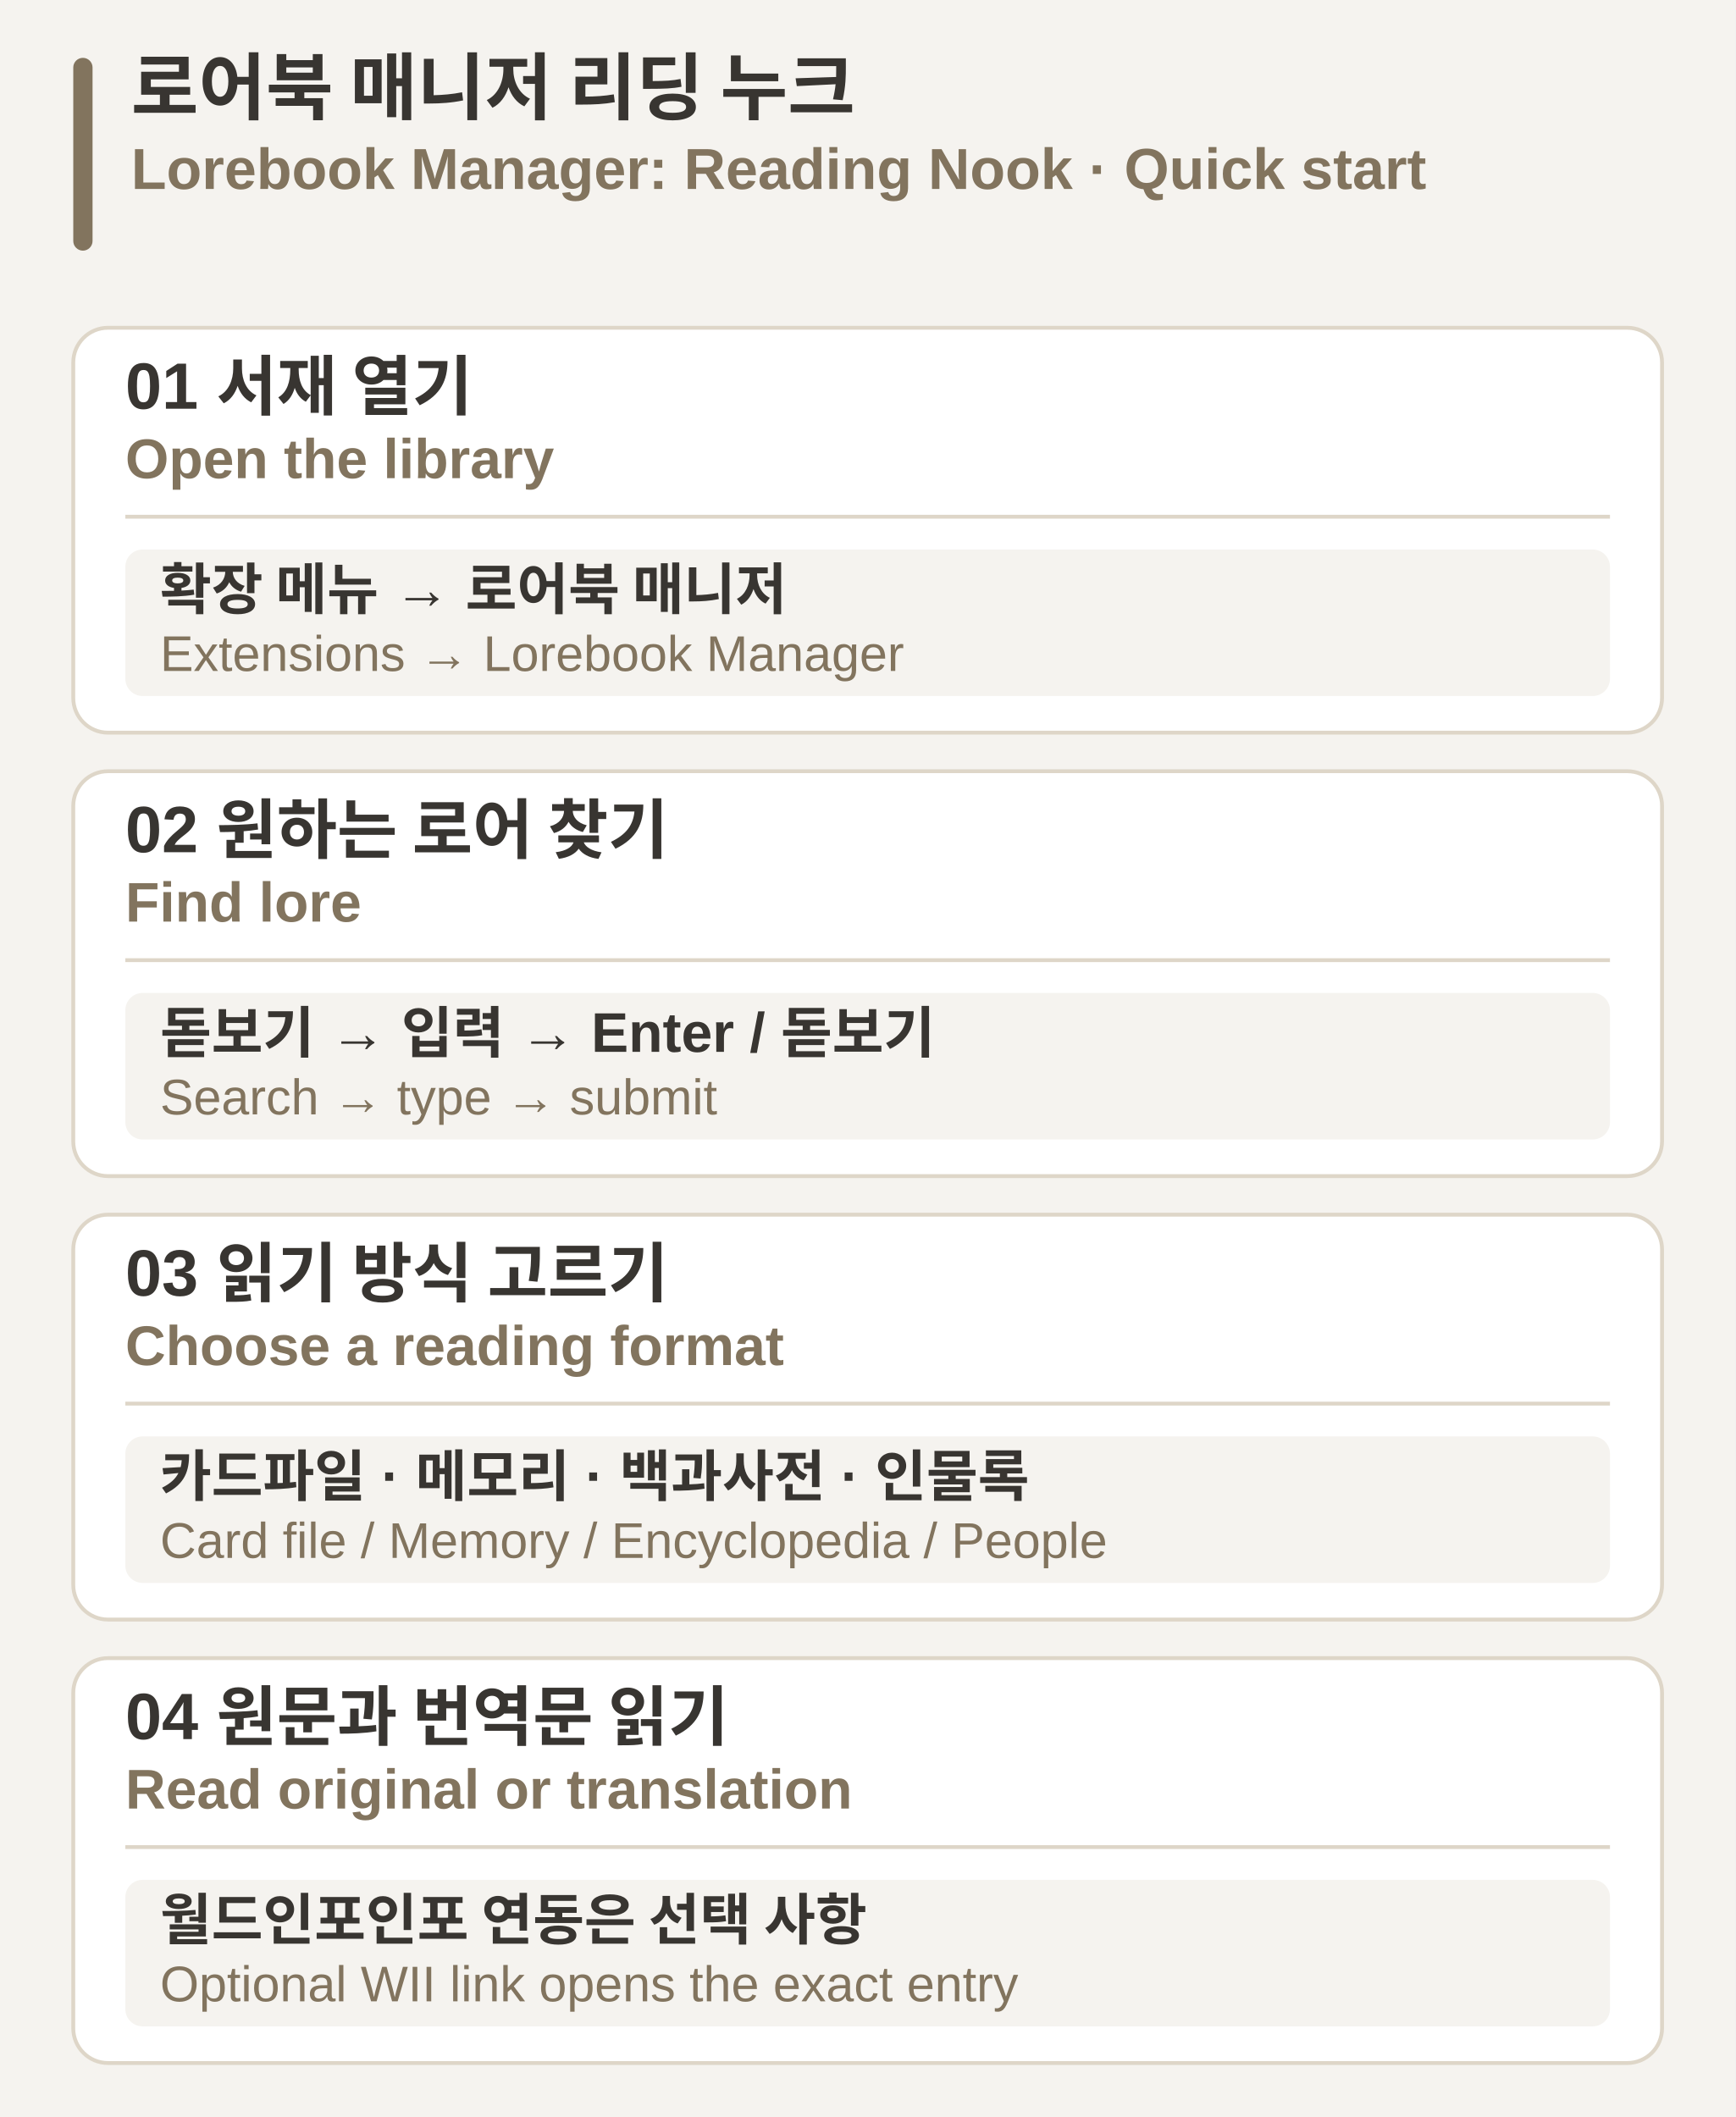
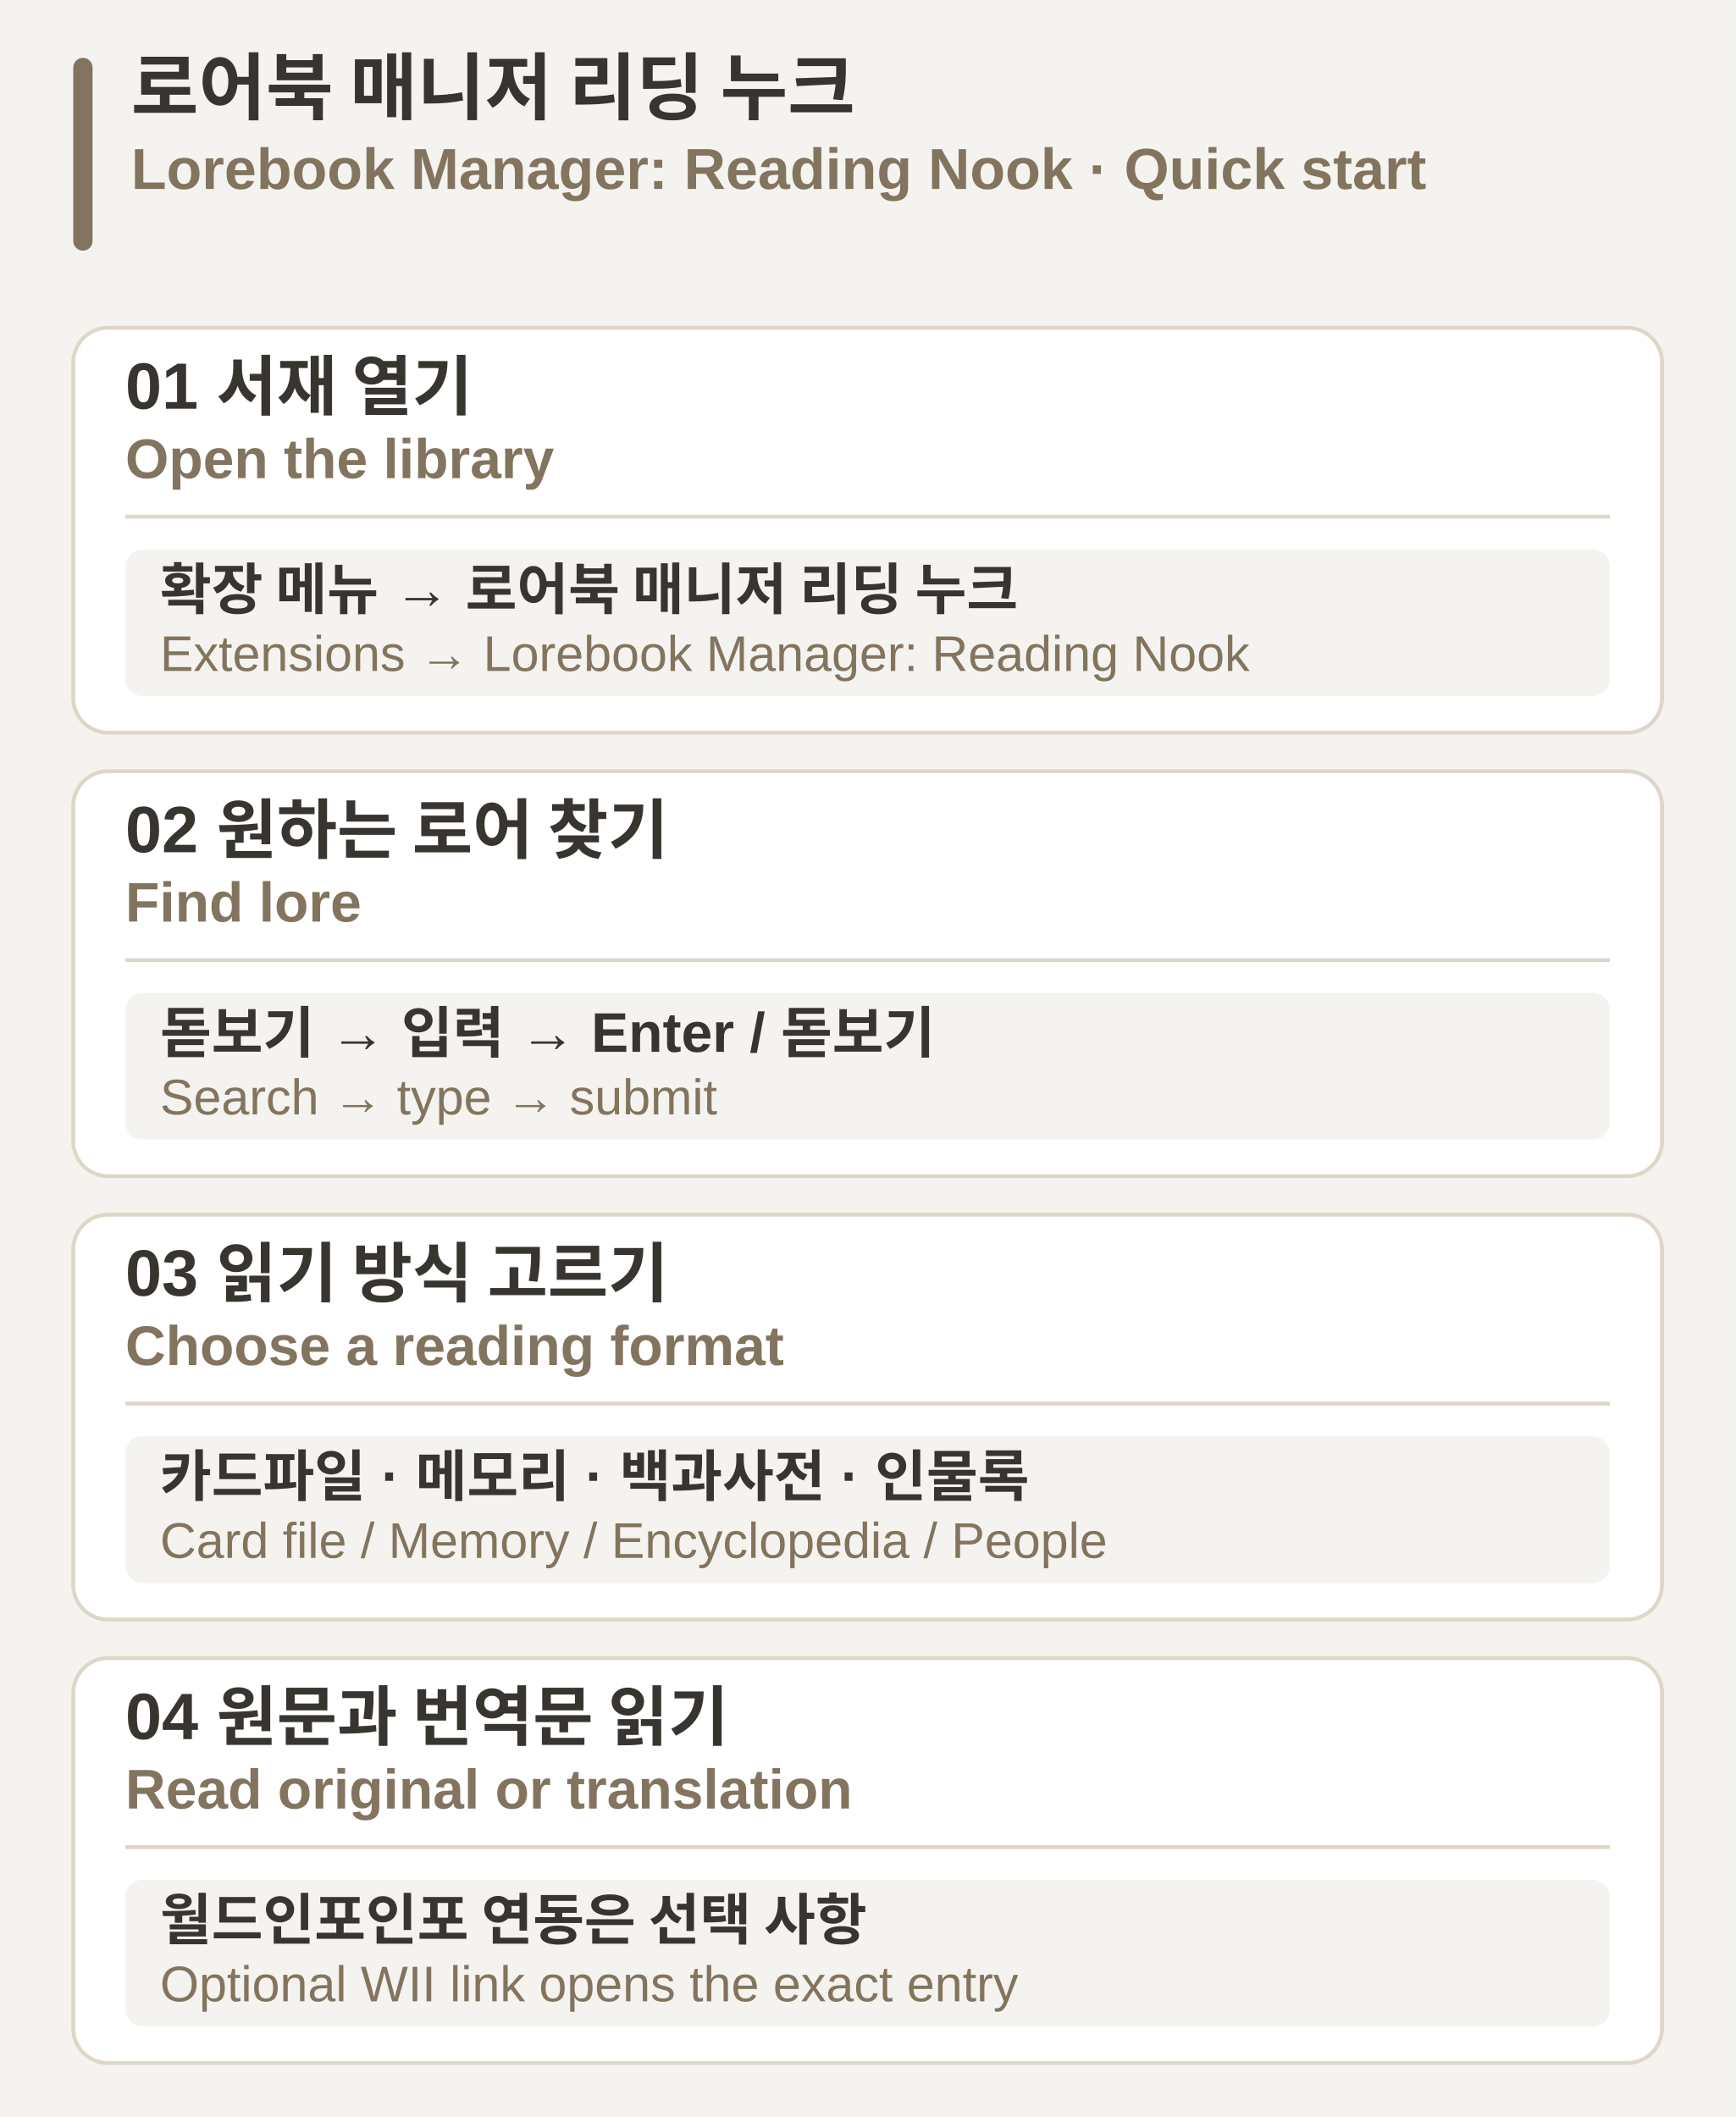
<svg xmlns="http://www.w3.org/2000/svg" width="900" height="1098" viewBox="0 0 900 1098" font-family="Arial,'Noto Sans KR','Apple SD Gothic Neo','Malgun Gothic',sans-serif" role="img" aria-label="Lorebook Manager">
  <rect width="900" height="1098" fill="#f5f3ef" />
  <rect x="38" y="30" width="10" height="100" rx="5" fill="#82745e" stroke="none" stroke-width="2" />
  <text x="68" y="59" font-size="38" fill="#383531" font-weight="600">로어북 매니저 리딩 누크</text>
  <text x="68" y="98" font-size="30" fill="#82745e" font-weight="600">Lorebook Manager: Reading Nook · Quick start</text>
  <rect x="38" y="170" width="824" height="210" rx="18" fill="#fff" stroke="#ded6c8" stroke-width="2" />
  <text x="65" y="212" font-size="34" fill="#383531" font-weight="600">01  서재 열기</text>
  <text x="65" y="248" font-size="29" fill="#82745e" font-weight="600">Open the library</text>
  <path d="M65 268H835" stroke="#ded6c8" stroke-width="2" />
  <rect x="65" y="285" width="770" height="76" rx="9" fill="#f5f3ef" stroke="none" stroke-width="2" />
-   <text x="83" y="316" font-size="29" fill="#383531" font-weight="600">확장 메뉴 → 로어북 매니저</text>
-   <text x="83" y="348" font-size="26" fill="#82745e" font-weight="400">Extensions → Lorebook Manager</text>
+   <text x="83" y="316" font-size="29" fill="#383531" font-weight="600">확장 메뉴 → 로어북 매니저 리딩 누크</text>
+   <text x="83" y="348" font-size="26" fill="#82745e" font-weight="400">Extensions → Lorebook Manager: Reading Nook</text>
  <rect x="38" y="400" width="824" height="210" rx="18" fill="#fff" stroke="#ded6c8" stroke-width="2" />
  <text x="65" y="442" font-size="34" fill="#383531" font-weight="600">02  원하는 로어 찾기</text>
  <text x="65" y="478" font-size="29" fill="#82745e" font-weight="600">Find lore</text>
  <path d="M65 498H835" stroke="#ded6c8" stroke-width="2" />
  <rect x="65" y="515" width="770" height="76" rx="9" fill="#f5f3ef" stroke="none" stroke-width="2" />
  <text x="83" y="546" font-size="29" fill="#383531" font-weight="600">돋보기 → 입력 → Enter / 돋보기</text>
  <text x="83" y="578" font-size="26" fill="#82745e" font-weight="400">Search → type → submit</text>
  <rect x="38" y="630" width="824" height="210" rx="18" fill="#fff" stroke="#ded6c8" stroke-width="2" />
  <text x="65" y="672" font-size="34" fill="#383531" font-weight="600">03  읽기 방식 고르기</text>
  <text x="65" y="708" font-size="29" fill="#82745e" font-weight="600">Choose a reading format</text>
  <path d="M65 728H835" stroke="#ded6c8" stroke-width="2" />
  <rect x="65" y="745" width="770" height="76" rx="9" fill="#f5f3ef" stroke="none" stroke-width="2" />
  <text x="83" y="776" font-size="29" fill="#383531" font-weight="600">카드파일 · 메모리 · 백과사전 · 인물록</text>
  <text x="83" y="808" font-size="26" fill="#82745e" font-weight="400">Card file / Memory / Encyclopedia / People</text>
  <rect x="38" y="860" width="824" height="210" rx="18" fill="#fff" stroke="#ded6c8" stroke-width="2" />
  <text x="65" y="902" font-size="34" fill="#383531" font-weight="600">04  원문과 번역문 읽기</text>
  <text x="65" y="938" font-size="29" fill="#82745e" font-weight="600">Read original or translation</text>
  <path d="M65 958H835" stroke="#ded6c8" stroke-width="2" />
  <rect x="65" y="975" width="770" height="76" rx="9" fill="#f5f3ef" stroke="none" stroke-width="2" />
  <text x="83" y="1006" font-size="29" fill="#383531" font-weight="600">월드인포인포 연동은 선택 사항</text>
  <text x="83" y="1038" font-size="26" fill="#82745e" font-weight="400">Optional WII link opens the exact entry</text>
</svg>
